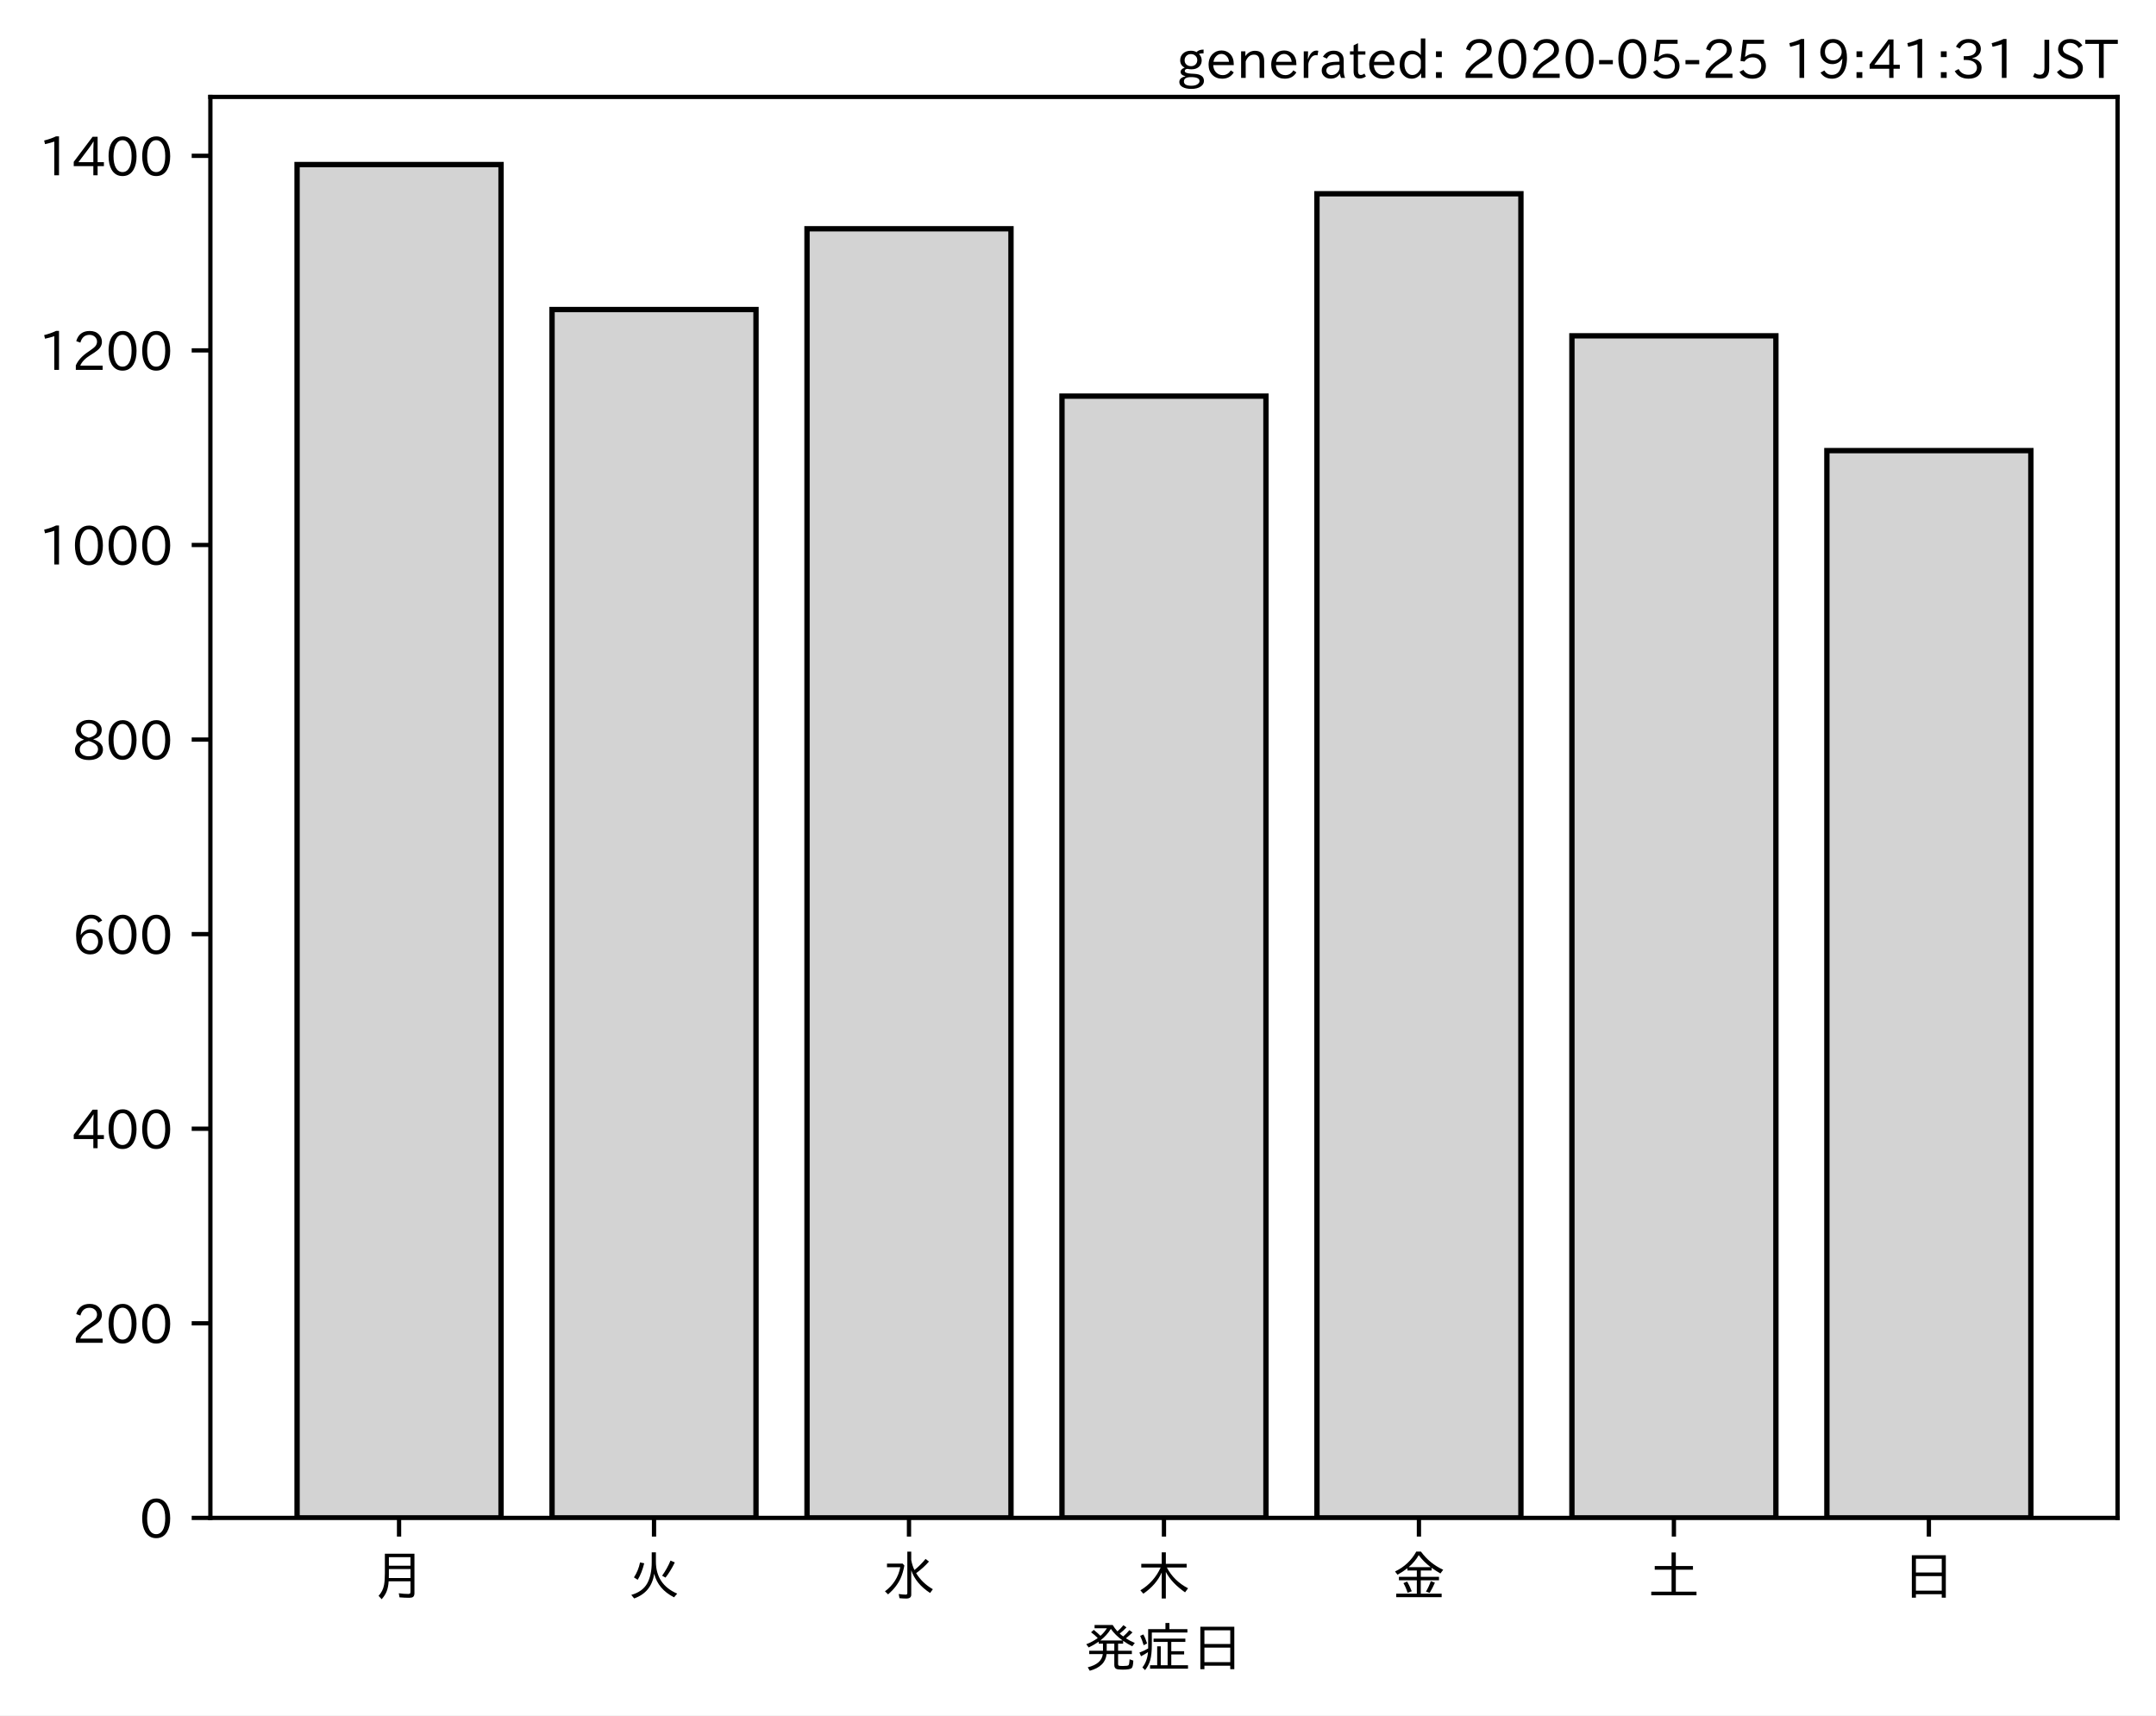
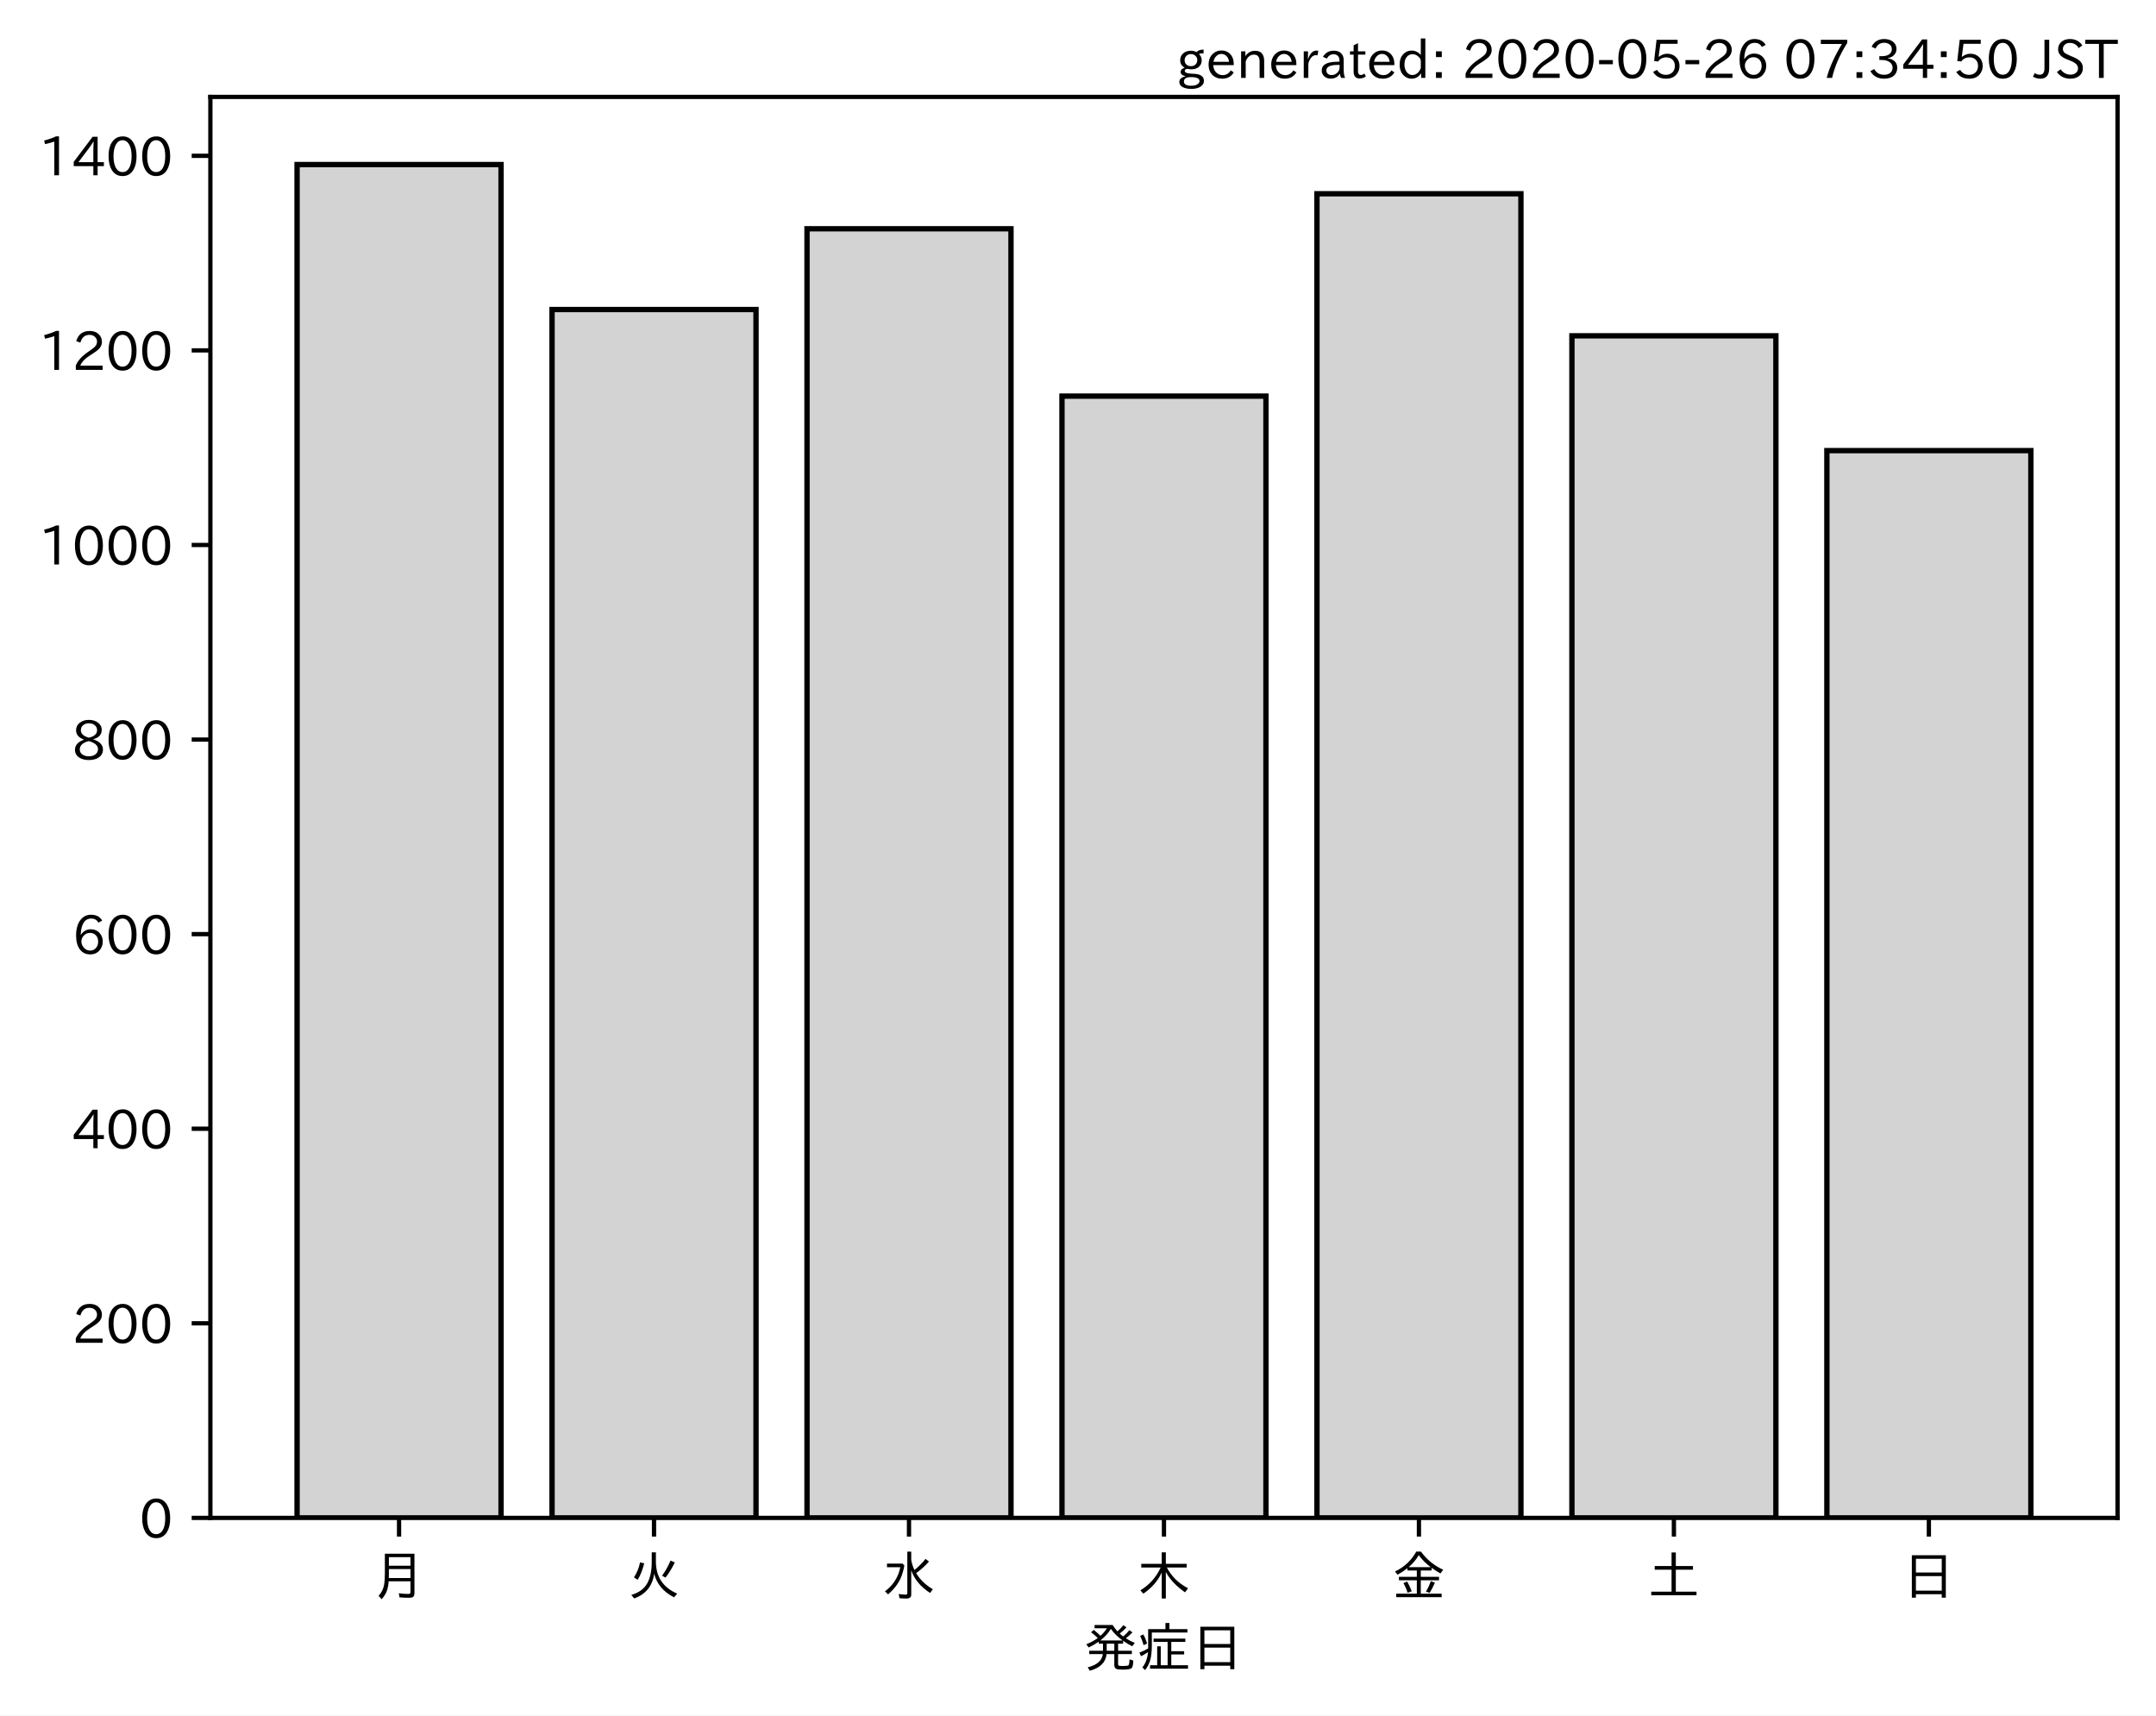
<svg xmlns="http://www.w3.org/2000/svg" xmlns:xlink="http://www.w3.org/1999/xlink" height="321.24pt" version="1.1" viewBox="0 0 403.714 321.24" width="403.714pt">
  <defs>
    <style type="text/css">
*{stroke-linecap:butt;stroke-linejoin:round;}
  </style>
  </defs>
  <g id="figure_1">
    <g id="patch_1">
      <path d="M 0 321.24  L 403.714 321.24  L 403.714 0  L 0 0  z " style="fill:#ffffff;" />
    </g>
    <g id="axes_1">
      <g id="patch_2">
        <path d="M 39.394 284.259  L 396.514 284.259  L 396.514 18.147  L 39.394 18.147  z " style="fill:#ffffff;" />
      </g>
      <g id="patch_3">
-         <path clip-path="url(#p1bcd77f06c)" d="M 55.626 284.259  L 93.821 284.259  L 93.821 30.819  L 55.626 30.819  z " style="fill:#d3d3d3;stroke:#000000;stroke-linejoin:miter;" />
+         <path clip-path="url(#p677e13c00d)" d="M 55.626 284.259  L 93.821 284.259  L 93.821 30.819  L 55.626 30.819  z " style="fill:#d3d3d3;stroke:#000000;stroke-linejoin:miter;" />
      </g>
      <g id="patch_4">
-         <path clip-path="url(#p1bcd77f06c)" d="M 103.37 284.259  L 141.564 284.259  L 141.564 57.966  L 103.37 57.966  z " style="fill:#d3d3d3;stroke:#000000;stroke-linejoin:miter;" />
+         <path clip-path="url(#p677e13c00d)" d="M 103.37 284.259  L 141.564 284.259  L 141.564 57.966  L 103.37 57.966  z " style="fill:#d3d3d3;stroke:#000000;stroke-linejoin:miter;" />
      </g>
      <g id="patch_5">
-         <path clip-path="url(#p1bcd77f06c)" d="M 151.113 284.259  L 189.308 284.259  L 189.308 42.844  L 151.113 42.844  z " style="fill:#d3d3d3;stroke:#000000;stroke-linejoin:miter;" />
+         <path clip-path="url(#p677e13c00d)" d="M 151.113 284.259  L 189.308 284.259  L 189.308 42.844  L 151.113 42.844  z " style="fill:#d3d3d3;stroke:#000000;stroke-linejoin:miter;" />
      </g>
      <g id="patch_6">
-         <path clip-path="url(#p1bcd77f06c)" d="M 198.856 284.259  L 237.051 284.259  L 237.051 74.182  L 198.856 74.182  z " style="fill:#d3d3d3;stroke:#000000;stroke-linejoin:miter;" />
+         <path clip-path="url(#p677e13c00d)" d="M 198.856 284.259  L 237.051 284.259  L 237.051 74.182  L 198.856 74.182  z " style="fill:#d3d3d3;stroke:#000000;stroke-linejoin:miter;" />
      </g>
      <g id="patch_7">
-         <path clip-path="url(#p1bcd77f06c)" d="M 246.6 284.259  L 284.794 284.259  L 284.794 36.285  L 246.6 36.285  z " style="fill:#d3d3d3;stroke:#000000;stroke-linejoin:miter;" />
+         <path clip-path="url(#p677e13c00d)" d="M 246.6 284.259  L 284.794 284.259  L 284.794 36.285  L 246.6 36.285  z " style="fill:#d3d3d3;stroke:#000000;stroke-linejoin:miter;" />
      </g>
      <g id="patch_8">
-         <path clip-path="url(#p1bcd77f06c)" d="M 294.343 284.259  L 332.538 284.259  L 332.538 62.886  L 294.343 62.886  z " style="fill:#d3d3d3;stroke:#000000;stroke-linejoin:miter;" />
+         <path clip-path="url(#p677e13c00d)" d="M 294.343 284.259  L 332.538 284.259  L 332.538 62.886  L 294.343 62.886  z " style="fill:#d3d3d3;stroke:#000000;stroke-linejoin:miter;" />
      </g>
      <g id="patch_9">
-         <path clip-path="url(#p1bcd77f06c)" d="M 342.086 284.259  L 380.281 284.259  L 380.281 84.385  L 342.086 84.385  z " style="fill:#d3d3d3;stroke:#000000;stroke-linejoin:miter;" />
+         <path clip-path="url(#p677e13c00d)" d="M 342.086 284.259  L 380.281 284.259  L 380.281 84.385  L 342.086 84.385  z " style="fill:#d3d3d3;stroke:#000000;stroke-linejoin:miter;" />
      </g>
      <g id="matplotlib.axis_1">
        <g id="xtick_1">
          <g id="line2d_1">
            <defs>
-               <path d="M 0 0  L 0 3.5  " id="m83525550f6" style="stroke:#000000;stroke-width:0.8;" />
-             </defs>
-             <g>
-               <use style="stroke:#000000;stroke-width:0.8;" x="74.724" xlink:href="#m83525550f6" y="284.259" />
+               <path d="M 0 0  L 0 3.5  " id="m37f0f080f7" style="stroke:#000000;stroke-width:0.8;" />
+             </defs>
+             <g>
+               <use style="stroke:#000000;stroke-width:0.8;" x="74.724" xlink:href="#m37f0f080f7" y="284.259" />
            </g>
          </g>
          <g id="text_1">
            <defs>
              <path d="M 78.812 77.875  L 78.812 4  Q 78.812 -1.219 76.078 -3.172  Q 73.969 -4.688 68.797 -4.688  Q 60.844 -4.688 50.828 -3.859  L 49.516 3.812  Q 58.594 2.484 67.094 2.484  Q 70.359 2.484 71.047 4.109  Q 71.391 4.891 71.391 6.844  L 71.391 26.125  L 30.516 26.125  Q 29.781 14.938 26.812 7.422  Q 24.031 0.094 17.438 -7.375  L 11.625 -0.984  Q 19.672 7.422 21.922 19.438  Q 23.438 27.688 23.438 41.406  L 23.438 77.875  z M 30.953 71.391  L 30.953 55.328  L 71.391 55.328  L 71.391 71.391  z M 30.953 49.125  L 30.953 39.938  Q 30.953 35.75 30.859 33.547  L 30.859 32.328  L 71.391 32.328  L 71.391 49.125  z " id="IPAexGothic-26376" />
            </defs>
            <g transform="translate(69.7238 298.7493)scale(0.1 -0.1)">
              <use xlink:href="#IPAexGothic-26376" />
            </g>
          </g>
        </g>
        <g id="xtick_2">
          <g id="line2d_2">
            <g>
-               <use style="stroke:#000000;stroke-width:0.8;" x="122.467" xlink:href="#m83525550f6" y="284.259" />
+               <use style="stroke:#000000;stroke-width:0.8;" x="122.467" xlink:href="#m37f0f080f7" y="284.259" />
            </g>
          </g>
          <g id="text_2">
            <defs>
              <path d="M 53.516 80.422  L 53.516 63.188  Q 53.516 20.359 93.406 3.078  L 87.5 -3.812  Q 57.672 11.328 50.297 40.375  Q 45.359 5.672 12.797 -5.906  L 7.422 0.688  Q 28.859 6.844 37.406 22.609  Q 45.703 37.844 45.703 62.016  L 45.703 80.422  z M 12.406 33.5  Q 20.703 46.141 23.828 61.531  L 31.641 59.906  Q 27 41.312 19.438 29  z M 65.141 36.625  Q 74.656 50.047 80.906 64.984  L 88.922 61.531  Q 81.109 45.406 71.531 33.109  z " id="IPAexGothic-28779" />
            </defs>
            <g transform="translate(117.4671 298.7493)scale(0.1 -0.1)">
              <use xlink:href="#IPAexGothic-28779" />
            </g>
          </g>
        </g>
        <g id="xtick_3">
          <g id="line2d_3">
            <g>
-               <use style="stroke:#000000;stroke-width:0.8;" x="170.21" xlink:href="#m83525550f6" y="284.259" />
+               <use style="stroke:#000000;stroke-width:0.8;" x="170.21" xlink:href="#m37f0f080f7" y="284.259" />
            </g>
          </g>
          <g id="text_3">
            <defs>
              <path d="M 54.203 65.922  Q 56.156 55.562 60.203 47.312  Q 71.578 56.453 81 68.109  L 87.406 63.188  Q 77.25 51.516 63.375 41.406  Q 75 22.609 94.672 11.375  L 89.5 4.297  Q 62.75 21.781 54.203 46.781  L 54.203 0.984  Q 54.203 -6.109 44.875 -6.109  Q 38.812 -6.109 32.172 -5.422  L 30.766 2.391  Q 38.422 1.219 44 1.219  Q 46.875 1.219 46.875 4.109  L 46.875 81.688  L 54.203 81.688  z M 8.797 59.281  L 38.094 59.281  L 41.359 55.766  Q 38.672 41.219 34.078 31.297  Q 26.656 15.375 10.891 1.703  L 4.984 7.422  Q 28.266 24.656 33.688 52.594  L 8.797 52.594  z " id="IPAexGothic-27700" />
            </defs>
            <g transform="translate(165.2104 298.7493)scale(0.1 -0.1)">
              <use xlink:href="#IPAexGothic-27700" />
            </g>
          </g>
        </g>
        <g id="xtick_4">
          <g id="line2d_4">
            <g>
-               <use style="stroke:#000000;stroke-width:0.8;" x="217.954" xlink:href="#m83525550f6" y="284.259" />
+               <use style="stroke:#000000;stroke-width:0.8;" x="217.954" xlink:href="#m37f0f080f7" y="284.259" />
            </g>
          </g>
          <g id="text_4">
            <defs>
              <path d="M 55.422 52  Q 68.5 27 95.125 13.094  L 89.5 5.516  Q 64.594 22.797 53.516 43.703  L 53.516 -6  L 45.797 -6  L 45.797 42.672  Q 35.5 19.578 11.422 2.984  L 5.812 9.281  Q 31.453 24.75 43.797 52  L 7.516 52  L 7.516 58.891  L 45.797 58.891  L 45.797 80.469  L 53.516 80.469  L 53.516 58.891  L 92.531 58.891  L 92.531 52  z " id="IPAexGothic-26408" />
            </defs>
            <g transform="translate(212.9538 298.7493)scale(0.1 -0.1)">
              <use xlink:href="#IPAexGothic-26408" />
            </g>
          </g>
        </g>
        <g id="xtick_5">
          <g id="line2d_5">
            <g>
-               <use style="stroke:#000000;stroke-width:0.8;" x="265.697" xlink:href="#m83525550f6" y="284.259" />
+               <use style="stroke:#000000;stroke-width:0.8;" x="265.697" xlink:href="#m37f0f080f7" y="284.259" />
            </g>
          </g>
          <g id="text_5">
            <defs>
              <path d="M 53.469 46.391  L 53.469 34.516  L 87.547 34.516  L 87.547 28.125  L 53.469 28.125  L 53.469 2.984  L 92.531 2.984  L 92.531 -3.516  L 7.516 -3.516  L 7.516 2.984  L 46.047 2.984  L 46.047 28.125  L 12.547 28.125  L 12.547 34.516  L 46.047 34.516  L 46.047 46.391  L 28.422 46.391  L 28.422 50.688  Q 19.734 43.891 9.906 38.531  L 5.219 44.578  Q 31.344 56.984 45.016 81.781  L 53.766 81.781  Q 70.359 59.234 95.453 47.797  L 90.234 40.828  Q 81.547 45.844 73.641 51.469  L 73.641 46.391  z M 72.016 52.688  Q 59.078 62.406 49.562 75.094  Q 42.828 63.141 30.812 52.688  z M 28.719 4.688  Q 26.078 13.719 21 22.797  L 27.875 25.688  Q 31.938 19.188 36.531 7.516  z M 63.188 6.891  Q 68.797 16.406 72.219 26.516  L 79.891 23.578  Q 75.922 14.156 70.125 4.5  z " id="IPAexGothic-37329" />
            </defs>
            <g transform="translate(260.6971 298.7493)scale(0.1 -0.1)">
              <use xlink:href="#IPAexGothic-37329" />
            </g>
          </g>
        </g>
        <g id="xtick_6">
          <g id="line2d_6">
            <g>
-               <use style="stroke:#000000;stroke-width:0.8;" x="313.44" xlink:href="#m83525550f6" y="284.259" />
+               <use style="stroke:#000000;stroke-width:0.8;" x="313.44" xlink:href="#m37f0f080f7" y="284.259" />
            </g>
          </g>
          <g id="text_6">
            <defs>
              <path d="M 45.609 54.781  L 45.609 80.172  L 53.609 80.172  L 53.609 54.781  L 85.688 54.781  L 85.688 47.906  L 53.609 47.906  L 53.609 6.781  L 92.328 6.781  L 92.328 0  L 7.625 0  L 7.625 6.781  L 45.609 6.781  L 45.609 47.906  L 14.109 47.906  L 14.109 54.781  z " id="IPAexGothic-22303" />
            </defs>
            <g transform="translate(308.4404 298.7493)scale(0.1 -0.1)">
              <use xlink:href="#IPAexGothic-22303" />
            </g>
          </g>
        </g>
        <g id="xtick_7">
          <g id="line2d_7">
            <g>
-               <use style="stroke:#000000;stroke-width:0.8;" x="361.184" xlink:href="#m83525550f6" y="284.259" />
+               <use style="stroke:#000000;stroke-width:0.8;" x="361.184" xlink:href="#m37f0f080f7" y="284.259" />
            </g>
          </g>
          <g id="text_7">
            <defs>
              <path d="M 81.734 75  L 81.734 -4.5  L 74.125 -4.5  L 74.125 2  L 25.734 2  L 25.734 -4.5  L 18.109 -4.5  L 18.109 75  z M 25.734 68.312  L 25.734 42.672  L 74.125 42.672  L 74.125 68.312  z M 25.734 35.891  L 25.734 8.688  L 74.125 8.688  L 74.125 35.891  z " id="IPAexGothic-26085" />
            </defs>
            <g transform="translate(356.1837 298.7493)scale(0.1 -0.1)">
              <use xlink:href="#IPAexGothic-26085" />
            </g>
          </g>
        </g>
        <g id="text_8">
          <defs>
            <path d="M 73.734 56.844  Q 80.609 62.75 85.203 68.609  L 91.109 64.406  Q 84.469 57.812 78.719 53.328  Q 85.938 48.688 95.406 44.625  L 90.625 38.375  Q 81.734 42.781 73.531 48.641  L 73.531 43.312  L 64.109 43.312  L 64.109 29.984  L 89.891 29.984  L 89.891 23.781  L 64.109 23.781  L 64.109 5.609  Q 64.109 2.484 65.719 2.047  Q 67.391 1.469 73.094 1.469  Q 82.125 1.469 83.594 2.984  Q 85.062 4.438 85.5 11.969  Q 85.5 13.484 85.594 14.062  L 92.625 11.578  Q 92.188 0.391 89.703 -2.203  Q 87.062 -5.328 72.609 -5.328  Q 63.812 -5.328 60.938 -4  Q 57.031 -2.344 57.031 3.328  L 57.031 23.781  L 42.578 23.781  Q 40.188 0.531 11.078 -7.422  L 7.281 -0.984  Q 33.25 5.422 35.5 23.781  L 10.016 23.781  L 10.016 29.984  L 35.797 29.984  L 35.797 43.312  L 27.781 43.312  L 27.781 47.016  Q 19.734 41.359 9.078 36.188  L 4.5 42.188  Q 16.312 46.734 25.984 53.812  Q 19.828 60.156 13.484 64.594  L 18.609 69.141  Q 26.516 62.594 31.109 58.016  Q 38.031 64.062 43.172 72.125  L 20.062 72.125  L 20.062 78.219  L 54 78.219  Q 58.203 71.344 62.891 66.312  Q 69.094 71.625 74.031 77.938  L 79.828 73.734  Q 74.172 67.625 67.094 62.203  Q 70.406 59.078 73.734 56.844  z M 57.031 43.312  L 42.781 43.312  L 42.781 29.984  L 57.031 29.984  z M 30.906 49.312  L 72.516 49.312  Q 58.688 59.281 50.594 71  Q 43.219 58.891 30.906 49.312  z " id="IPAexGothic-30330" />
            <path d="M 63.719 2.875  L 95.016 2.875  L 95.016 -3.516  L 23.969 -3.516  L 23.969 2.875  L 37.312 2.875  L 37.312 38.281  L 44 38.281  L 44 2.875  L 56.844 2.875  L 56.844 46.578  L 30.516 46.578  L 30.516 52.781  L 90.047 52.781  L 90.047 46.578  L 63.719 46.578  L 63.719 29.203  L 87.797 29.203  L 87.797 23.094  L 63.719 23.094  z M 60.203 70.516  L 93.891 70.516  L 93.891 64.109  L 27.297 64.109  L 27.297 41.406  Q 27.297 23.141 24.219 12.203  Q 21.391 2.25 14.594 -6.203  L 9.625 -1.172  Q 18.75 10.359 20.125 27.484  Q 15.438 24.125 7.078 19.734  L 4 26.609  Q 12.312 29.594 20.406 34.328  L 20.406 37.891  L 20.406 70.516  L 52.781 70.516  L 52.781 81.984  L 60.203 81.984  z M 12.016 40.375  Q 8.891 50.781 5.422 57.906  L 11.375 60.594  Q 15.234 53.859 18.406 43.703  z " id="IPAexGothic-30151" />
          </defs>
          <g transform="translate(202.9538 312.1399)scale(0.1 -0.1)">
            <use xlink:href="#IPAexGothic-30330" />
            <use x="100" xlink:href="#IPAexGothic-30151" />
            <use x="200" xlink:href="#IPAexGothic-26085" />
          </g>
        </g>
      </g>
      <g id="matplotlib.axis_2">
        <g id="ytick_1">
          <g id="line2d_8">
            <defs>
-               <path d="M 0 0  L -3.5 0  " id="mbc442268b6" style="stroke:#000000;stroke-width:0.8;" />
-             </defs>
-             <g>
-               <use style="stroke:#000000;stroke-width:0.8;" x="39.394" xlink:href="#mbc442268b6" y="284.259" />
+               <path d="M 0 0  L -3.5 0  " id="mc102ebee30" style="stroke:#000000;stroke-width:0.8;" />
+             </defs>
+             <g>
+               <use style="stroke:#000000;stroke-width:0.8;" x="39.394" xlink:href="#mc102ebee30" y="284.259" />
            </g>
          </g>
          <g id="text_9">
            <defs>
              <path d="M 31.844 73.828  Q 45.016 73.828 52.094 61.625  Q 57.719 51.953 57.719 36.625  Q 57.719 21.438 52.094 11.578  Q 45.125 -0.484 31.5 -0.484  Q 17.922 -0.484 10.938 11.578  Q 5.328 21.438 5.328 36.719  Q 5.328 58.016 15.625 67.719  Q 22.172 73.828 31.844 73.828  z M 31.5 66.656  Q 23.688 66.656 19.188 58.734  Q 14.594 50.734 14.594 36.625  Q 14.594 22.75 19.094 14.797  Q 23.641 6.984 31.5 6.984  Q 40.922 6.984 45.453 18.016  Q 48.438 25.344 48.438 37.109  Q 48.438 50.875 43.844 58.734  Q 39.203 66.656 31.5 66.656  z " id="IPAexGothic-48" />
            </defs>
            <g transform="translate(26.09531 288.0039)scale(0.1 -0.1)">
              <use xlink:href="#IPAexGothic-48" />
            </g>
          </g>
        </g>
        <g id="ytick_2">
          <g id="line2d_9">
            <g>
-               <use style="stroke:#000000;stroke-width:0.8;" x="39.394" xlink:href="#mbc442268b6" y="247.819" />
+               <use style="stroke:#000000;stroke-width:0.8;" x="39.394" xlink:href="#mc102ebee30" y="247.819" />
            </g>
          </g>
          <g id="text_10">
            <defs>
              <path d="M 57.172 0.984  L 6.984 0.984  L 6.984 9.281  Q 12.891 23.047 29.594 34.422  L 32.375 36.281  Q 40.922 42.141 43.609 45.406  Q 46.688 49.266 46.688 53.812  Q 46.688 58.938 43.062 62.547  Q 39.062 66.547 32.562 66.547  Q 19.531 66.547 15.484 52  L 7.766 54.781  Q 13.328 73.828 33.062 73.828  Q 43.844 73.828 50.25 67.438  Q 55.859 61.672 55.859 53.516  Q 55.859 47.469 52.25 42.531  Q 48.922 37.75 36.969 30.281  L 34.859 29  Q 19.625 19.578 15.281 8.891  L 57.172 8.891  z " id="IPAexGothic-50" />
            </defs>
            <g transform="translate(13.49844 251.564)scale(0.1 -0.1)">
              <use xlink:href="#IPAexGothic-50" />
              <use x="62.988" xlink:href="#IPAexGothic-48" />
              <use x="125.977" xlink:href="#IPAexGothic-48" />
            </g>
          </g>
        </g>
        <g id="ytick_3">
          <g id="line2d_10">
            <g>
-               <use style="stroke:#000000;stroke-width:0.8;" x="39.394" xlink:href="#mbc442268b6" y="211.379" />
+               <use style="stroke:#000000;stroke-width:0.8;" x="39.394" xlink:href="#mc102ebee30" y="211.379" />
            </g>
          </g>
          <g id="text_11">
            <defs>
              <path d="M 59.578 18.109  L 47.797 18.109  L 47.797 0.984  L 39.797 0.984  L 39.797 18.109  L 3.078 18.109  L 3.078 26.125  L 38.375 73.094  L 47.797 73.094  L 47.797 25.531  L 59.578 25.531  z M 40.281 64.203  L 39.984 64.203  Q 35.594 57.125 31.297 51.312  L 11.859 25.531  L 39.797 25.531  L 39.797 49.125  Q 39.797 54.391 40.281 64.203  z " id="IPAexGothic-52" />
            </defs>
            <g transform="translate(13.49844 215.124)scale(0.1 -0.1)">
              <use xlink:href="#IPAexGothic-52" />
              <use x="62.988" xlink:href="#IPAexGothic-48" />
              <use x="125.977" xlink:href="#IPAexGothic-48" />
            </g>
          </g>
        </g>
        <g id="ytick_4">
          <g id="line2d_11">
            <g>
-               <use style="stroke:#000000;stroke-width:0.8;" x="39.394" xlink:href="#mbc442268b6" y="174.939" />
+               <use style="stroke:#000000;stroke-width:0.8;" x="39.394" xlink:href="#mc102ebee30" y="174.939" />
            </g>
          </g>
          <g id="text_12">
            <defs>
              <path d="M 16.5 36.375  Q 23.578 46.578 34.906 46.578  Q 45.406 46.578 51.812 39.266  Q 57.422 32.906 57.422 23.781  Q 57.422 13.812 51.125 6.781  Q 44.578 -0.484 34.031 -0.484  Q 21.484 -0.484 14.406 9.078  Q 7.516 18.406 7.516 34.812  Q 7.516 53.516 15.828 64.203  Q 23.344 73.828 35.5 73.828  Q 49.859 73.828 56.391 62.891  L 49.219 58.984  Q 45.219 66.656 35.938 66.656  Q 17.484 66.656 16.109 36.375  z M 33.453 39.797  Q 26.312 39.797 21.625 34.469  Q 17.438 29.688 17.438 24.078  Q 17.438 18.062 21.141 13.188  Q 26.125 6.688 33.734 6.688  Q 41.703 6.688 45.953 13.188  Q 48.828 17.625 48.828 23.484  Q 48.828 30.375 45.016 34.812  Q 40.625 39.797 33.453 39.797  z " id="IPAexGothic-54" />
            </defs>
            <g transform="translate(13.49844 178.684)scale(0.1 -0.1)">
              <use xlink:href="#IPAexGothic-54" />
              <use x="62.988" xlink:href="#IPAexGothic-48" />
              <use x="125.977" xlink:href="#IPAexGothic-48" />
            </g>
          </g>
        </g>
        <g id="ytick_5">
          <g id="line2d_12">
            <g>
-               <use style="stroke:#000000;stroke-width:0.8;" x="39.394" xlink:href="#mbc442268b6" y="138.499" />
+               <use style="stroke:#000000;stroke-width:0.8;" x="39.394" xlink:href="#mc102ebee30" y="138.499" />
            </g>
          </g>
          <g id="text_13">
            <defs>
              <path d="M 39.703 37.891  Q 57.812 31.734 57.812 18.703  Q 57.812 8.453 48.438 3.078  Q 41.609 -0.875 31.5 -0.875  Q 21.344 -0.875 14.5 3.078  Q 5.422 8.297 5.422 18.406  Q 5.422 31.062 22.016 37.203  L 22.016 37.5  Q 7.516 42.719 7.516 54.828  Q 7.516 64.062 15.328 69.625  Q 21.969 74.312 31.547 74.312  Q 42.234 74.312 48.922 68.797  Q 55.516 63.578 55.516 55.719  Q 55.516 42.281 39.703 38.188  z M 31.594 41.016  Q 46.828 44.625 46.828 55.125  Q 46.828 61.188 41.797 64.844  Q 37.703 67.922 31.5 67.922  Q 25.094 67.922 20.797 64.5  Q 16.406 60.891 16.406 55.031  Q 16.406 49.219 21.094 45.703  Q 23.344 43.891 26.906 42.531  Q 31 40.875 31.594 41.016  z M 30.906 34.516  Q 14.406 30.172 14.406 19  Q 14.406 12.109 20.516 8.688  Q 25.094 6.109 31.391 6.109  Q 40.234 6.109 45.016 10.891  Q 48.531 14.406 48.531 19.531  Q 48.531 24.906 43.656 28.906  Q 40.766 31.156 36.719 32.812  Q 31.984 34.719 30.906 34.516  z " id="IPAexGothic-56" />
            </defs>
            <g transform="translate(13.49844 142.2441)scale(0.1 -0.1)">
              <use xlink:href="#IPAexGothic-56" />
              <use x="62.988" xlink:href="#IPAexGothic-48" />
              <use x="125.977" xlink:href="#IPAexGothic-48" />
            </g>
          </g>
        </g>
        <g id="ytick_6">
          <g id="line2d_13">
            <g>
-               <use style="stroke:#000000;stroke-width:0.8;" x="39.394" xlink:href="#mbc442268b6" y="102.059" />
+               <use style="stroke:#000000;stroke-width:0.8;" x="39.394" xlink:href="#mc102ebee30" y="102.059" />
            </g>
          </g>
          <g id="text_14">
            <defs>
              <path d="M 38.484 0.984  L 29.688 0.984  L 29.688 64.109  Q 21.438 61.281 12.312 59.328  L 10.688 66.109  Q 23.734 69.391 32.906 73.922  L 38.484 73.922  z " id="IPAexGothic-49" />
            </defs>
            <g transform="translate(7.2 105.8041)scale(0.1 -0.1)">
              <use xlink:href="#IPAexGothic-49" />
              <use x="62.988" xlink:href="#IPAexGothic-48" />
              <use x="125.977" xlink:href="#IPAexGothic-48" />
              <use x="188.965" xlink:href="#IPAexGothic-48" />
            </g>
          </g>
        </g>
        <g id="ytick_7">
          <g id="line2d_14">
            <g>
-               <use style="stroke:#000000;stroke-width:0.8;" x="39.394" xlink:href="#mbc442268b6" y="65.619" />
+               <use style="stroke:#000000;stroke-width:0.8;" x="39.394" xlink:href="#mc102ebee30" y="65.619" />
            </g>
          </g>
          <g id="text_15">
            <g transform="translate(7.2 69.36411)scale(0.1 -0.1)">
              <use xlink:href="#IPAexGothic-49" />
              <use x="62.988" xlink:href="#IPAexGothic-50" />
              <use x="125.977" xlink:href="#IPAexGothic-48" />
              <use x="188.965" xlink:href="#IPAexGothic-48" />
            </g>
          </g>
        </g>
        <g id="ytick_8">
          <g id="line2d_15">
            <g>
-               <use style="stroke:#000000;stroke-width:0.8;" x="39.394" xlink:href="#mbc442268b6" y="29.179" />
+               <use style="stroke:#000000;stroke-width:0.8;" x="39.394" xlink:href="#mc102ebee30" y="29.179" />
            </g>
          </g>
          <g id="text_16">
            <g transform="translate(7.2 32.92414)scale(0.1 -0.1)">
              <use xlink:href="#IPAexGothic-49" />
              <use x="62.988" xlink:href="#IPAexGothic-52" />
              <use x="125.977" xlink:href="#IPAexGothic-48" />
              <use x="188.965" xlink:href="#IPAexGothic-48" />
            </g>
          </g>
        </g>
      </g>
      <g id="patch_10">
        <path d="M 39.394 284.259  L 39.394 18.147  " style="fill:none;stroke:#000000;stroke-linecap:square;stroke-linejoin:miter;stroke-width:0.8;" />
      </g>
      <g id="patch_11">
        <path d="M 396.514 284.259  L 396.514 18.147  " style="fill:none;stroke:#000000;stroke-linecap:square;stroke-linejoin:miter;stroke-width:0.8;" />
      </g>
      <g id="patch_12">
        <path d="M 39.394 284.259  L 396.514 284.259  " style="fill:none;stroke:#000000;stroke-linecap:square;stroke-linejoin:miter;stroke-width:0.8;" />
      </g>
      <g id="patch_13">
        <path d="M 39.394 18.147  L 396.514 18.147  " style="fill:none;stroke:#000000;stroke-linecap:square;stroke-linejoin:miter;stroke-width:0.8;" />
      </g>
    </g>
    <g id="text_17">
      <defs>
        <path d="M 20.797 17.969  Q 15.719 17.531 15.719 14.062  Q 15.719 9.578 27.547 8.984  L 33.297 8.688  Q 51.609 7.766 51.609 -4.594  Q 51.609 -10.938 45.703 -14.984  Q 39.359 -19.578 28.031 -19.578  Q 17.781 -19.578 11.531 -16.062  Q 5.516 -12.641 5.516 -6.688  Q 5.516 1.312 16.797 3.859  L 16.797 4.203  Q 7.906 6.453 7.906 12.156  Q 7.906 17.438 15.531 20.266  Q 7.125 24.609 7.125 34.078  Q 7.125 41.406 12.016 46.297  Q 17.625 51.906 27.156 51.906  Q 33.203 51.906 37.844 49.266  Q 41.406 53.953 50.922 54.109  L 50.922 47.078  Q 44.344 46.922 42.234 45.906  Q 47.406 40.828 47.406 33.891  Q 47.406 27 42.719 22.266  Q 37.5 17.094 28.328 17.094  Q 24.422 17.094 20.797 17.969  z M 27.094 45.609  Q 22.016 45.609 18.703 42.281  Q 15.438 39.016 15.438 34.078  Q 15.438 29.25 18.5 26.312  Q 21.828 23 27.438 23  Q 32.719 23 35.891 26.219  Q 39.109 29.391 39.109 34.422  Q 39.109 39.016 35.891 42.188  Q 32.516 45.609 27.094 45.609  z M 27.391 2.484  Q 14.109 2.484 14.109 -5.719  Q 14.109 -13.672 28.125 -13.672  Q 37.156 -13.672 41.219 -9.469  Q 43.312 -7.516 43.312 -4.891  Q 43.312 2.484 27.391 2.484  z " id="IPAexGothic-103" />
        <path d="M 13.484 24.906  Q 13.922 16.266 18.891 11.281  Q 23.969 6.203 31.203 6.203  Q 40.719 6.203 46.297 15.094  L 51.906 11.375  Q 44.828 -0.484 30.172 -0.484  Q 19.094 -0.484 11.969 6.594  Q 4.781 13.812 4.781 25.641  Q 4.781 38.188 12.312 45.703  Q 19 52.391 29 52.391  Q 38.422 52.391 44.781 46.188  Q 51.906 38.969 51.906 26.906  L 51.906 24.906  z M 43.062 31.203  Q 42.328 37.984 38.281 41.891  Q 34.281 45.906 28.812 45.906  Q 22.469 45.906 17.969 40.484  Q 14.891 36.812 13.969 31.203  z " id="IPAexGothic-101" />
        <path d="M 52 0.984  L 43.406 0.984  L 43.406 31.891  Q 43.406 44.578 32.906 44.578  Q 22.312 44.578 17.391 31.891  L 17.391 0.984  L 8.797 0.984  L 8.797 50.781  L 16.797 50.781  L 16.797 41.797  Q 23.828 51.812 34.719 51.812  Q 52 51.812 52 32.375  z " id="IPAexGothic-110" />
        <path d="M 36.078 51.812  L 34.578 43.266  Q 32.906 43.609 31.594 43.609  Q 25.828 43.609 22.078 38.188  Q 17.391 31.344 17.391 26.172  L 17.391 0.984  L 8.797 0.984  L 8.797 50.781  L 16.891 50.781  L 16.5 35.984  L 16.703 35.984  Q 22.219 52.203 32.766 52.203  Q 34.469 52.203 36.078 51.812  z " id="IPAexGothic-114" />
        <path d="M 49.312 0.984  L 41.75 0.984  Q 39.984 4.734 39.547 8.688  L 39.203 8.688  Q 33.547 -0.391 22.312 -0.391  Q 14.594 -0.391 9.719 4.5  Q 5.422 8.797 5.422 14.984  Q 5.422 30.422 32.031 31.203  L 38.719 31.391  L 38.719 33.984  Q 38.719 39.203 35.75 42.188  Q 32.625 45.312 27.734 45.312  Q 19.344 45.312 15.141 37.156  L 7.719 40.578  Q 14.656 52 27.938 52  Q 37.109 52 42.047 46.875  Q 46.625 42.281 46.625 33.891  L 46.625 15.578  Q 46.625 6.25 49.312 0.984  z M 38.922 25.391  L 33.453 25.297  Q 14.109 24.859 14.109 14.891  Q 14.109 11.375 16.406 9.078  Q 19.234 6.297 23.828 6.297  Q 30.219 6.297 34.906 10.984  Q 38.922 15.141 38.922 21  z " id="IPAexGothic-97" />
        <path d="M 33.203 3.766  Q 27.641 -0.094 21.828 -0.094  Q 10.203 -0.094 10.203 12.984  L 10.203 44.672  L 3.422 44.672  L 3.422 50.781  L 10.203 50.781  L 10.203 61.969  L 18.406 66.062  L 18.406 50.781  L 32.234 50.781  L 32.234 44.672  L 18.406 44.672  L 18.406 14.156  Q 18.406 6.5 23.641 6.5  Q 27.156 6.5 30.328 9.188  z " id="IPAexGothic-116" />
        <path d="M 52.984 0.984  L 45.172 0.984  L 45.172 9.672  Q 38.141 -0.484 27.391 -0.484  Q 18.453 -0.484 12.312 5.812  Q 4.891 13.188 4.891 25.984  Q 4.891 38.531 12.062 45.906  Q 18.266 52.203 27.391 52.203  Q 37.25 52.203 44.484 43.891  L 44.484 74.906  L 52.984 74.906  z M 44.484 20.359  L 44.484 32.766  Q 44.484 37.703 38.375 42.281  Q 34.078 45.406 28.953 45.406  Q 23.188 45.406 19.188 41.406  Q 13.875 36.078 13.875 26.219  Q 13.875 17.328 18.266 11.719  Q 22.516 6.391 28.859 6.391  Q 36.281 6.391 41.5 13.672  Q 44.484 17.719 44.484 20.359  z " id="IPAexGothic-100" />
        <path d="M 21.391 39.984  L 10.5 39.984  L 10.5 50.781  L 21.391 50.781  z M 21.391 0.984  L 10.5 0.984  L 10.5 11.766  L 21.391 11.766  z " id="IPAexGothic-58" />
        <path id="IPAexGothic-32" />
        <path d="M 30.766 26.609  L 4.984 26.609  L 4.984 34.422  L 30.766 34.422  z " id="IPAexGothic-45" />
        <path d="M 18.406 40.672  Q 25.531 46.297 33.938 46.297  Q 44 46.297 50.641 39.5  Q 56.844 33.016 56.844 23.391  Q 56.844 14.656 51.516 8.016  Q 44.828 -0.484 31.734 -0.484  Q 14.984 -0.484 7.328 12.25  L 14.656 16.062  Q 20.453 6.781 31.453 6.781  Q 38.531 6.781 43.266 11.188  Q 48.141 15.828 48.141 23.484  Q 48.141 30.719 43.844 35.016  Q 39.359 39.5 32.125 39.5  Q 21.969 39.5 16.75 31.688  L 9.234 32.672  L 13.812 72.406  L 53.219 72.406  L 53.219 64.891  L 20.953 64.891  L 17.719 40.672  z " id="IPAexGothic-53" />
-         <path d="M 46.625 36.812  Q 39.75 26.812 28.328 26.812  Q 19.578 26.812 13.234 32.125  Q 5.719 38.422 5.719 49.422  Q 5.719 59.578 12.016 66.656  Q 18.453 73.828 29.203 73.828  Q 43.75 73.828 50.641 61.719  Q 55.609 52.781 55.609 38.625  Q 55.609 19.531 47.516 9.188  Q 39.891 -0.484 27.641 -0.484  Q 13.422 -0.484 6.109 10.984  L 13.328 14.891  Q 18.062 6.688 27.391 6.688  Q 45.656 6.688 47.016 36.812  z M 29.5 66.844  Q 22.656 66.844 18.312 61.719  Q 14.406 57.078 14.406 50  Q 14.406 42.828 18.109 38.719  Q 22.406 33.797 29.781 33.797  Q 37.984 33.797 42.625 40.188  Q 45.703 44.484 45.703 49.516  Q 45.703 55.516 42.094 60.359  Q 37.109 66.844 29.5 66.844  z " id="IPAexGothic-57" />
+         <path d="M 56.203 66.609  Q 34.969 32.906 27.781 0.984  L 17.672 0.984  Q 24.703 28.656 46.094 64.5  L 6.688 64.5  L 6.688 72.406  L 56.203 72.406  z " id="IPAexGothic-55" />
        <path d="M 37.203 37.797  Q 54.781 34.625 54.781 19.969  Q 54.781 11.188 48.875 5.562  Q 42.328 -0.484 30.375 -0.484  Q 12.453 -0.484 4.5 13.766  L 11.812 17.672  Q 17.328 6.891 30.281 6.891  Q 37.891 6.891 42.094 10.797  Q 46.094 14.5 46.094 20.172  Q 46.094 26.859 40.094 30.906  Q 34.625 34.578 25.688 34.578  L 21.297 34.578  L 21.297 41.703  L 25.875 41.703  Q 34.859 41.703 39.594 45.125  Q 44.672 48.734 44.672 54.828  Q 44.672 61.469 38.969 64.656  Q 35.297 66.844 30.172 66.844  Q 19.344 66.844 14.109 55.906  L 6.781 59.422  Q 14.016 73.828 30.281 73.828  Q 40.578 73.828 46.969 68.656  Q 53.375 63.578 53.375 55.219  Q 53.375 47.312 47.172 42.281  Q 43.172 39.062 37.203 38.188  z " id="IPAexGothic-51" />
        <path d="M 28.422 72.406  L 28.422 19.281  Q 28.422 -0.484 11.922 -0.484  Q 4.734 -0.484 -1.953 3.266  L 1.312 10.062  Q 5.906 6.984 10.844 6.984  Q 19.531 6.984 19.531 18.797  L 19.531 72.406  z " id="IPAexGothic-74" />
        <path d="M 45.609 56.891  Q 40.047 66.547 28.953 66.547  Q 22.703 66.547 18.953 62.641  Q 16.062 59.422 16.062 55.219  Q 16.062 50.594 19.781 47.609  Q 22.562 45.516 31 42  L 34.375 40.578  Q 45.703 36.031 49.859 30.516  Q 53.469 25.688 53.469 19.672  Q 53.469 10.062 46.391 4.5  Q 39.984 -0.484 30.172 -0.484  Q 13.766 -0.484 4.891 11.969  L 11.766 17.188  Q 18.797 7.172 30.281 7.172  Q 35.75 7.172 39.594 9.766  Q 44.391 13.234 44.391 19  Q 44.391 23.484 40.875 27  Q 37.109 30.609 27 34.469  L 24.078 35.594  Q 7.078 42.094 7.078 54.391  Q 7.078 62.594 12.594 67.922  Q 18.797 73.828 29.109 73.828  Q 44.391 73.828 52.484 61.812  z " id="IPAexGothic-83" />
        <path d="M 60.406 64.703  L 33.984 64.703  L 33.984 0.984  L 25.094 0.984  L 25.094 64.703  L -0.484 64.703  L -0.484 72.406  L 60.406 72.406  z " id="IPAexGothic-84" />
      </defs>
      <g transform="translate(220.2794 14.69063)scale(0.1 -0.1)">
        <use xlink:href="#IPAexGothic-103" />
        <use x="55.518" xlink:href="#IPAexGothic-101" />
        <use x="112.402" xlink:href="#IPAexGothic-110" />
        <use x="172.803" xlink:href="#IPAexGothic-101" />
        <use x="229.688" xlink:href="#IPAexGothic-114" />
        <use x="266.699" xlink:href="#IPAexGothic-97" />
        <use x="321.68" xlink:href="#IPAexGothic-116" />
        <use x="356.299" xlink:href="#IPAexGothic-101" />
        <use x="413.184" xlink:href="#IPAexGothic-100" />
        <use x="475.586" xlink:href="#IPAexGothic-58" />
        <use x="507.568" xlink:href="#IPAexGothic-32" />
        <use x="534.57" xlink:href="#IPAexGothic-50" />
        <use x="597.559" xlink:href="#IPAexGothic-48" />
        <use x="660.547" xlink:href="#IPAexGothic-50" />
        <use x="723.535" xlink:href="#IPAexGothic-48" />
        <use x="786.523" xlink:href="#IPAexGothic-45" />
        <use x="822.314" xlink:href="#IPAexGothic-48" />
        <use x="885.303" xlink:href="#IPAexGothic-53" />
        <use x="948.291" xlink:href="#IPAexGothic-45" />
        <use x="984.082" xlink:href="#IPAexGothic-50" />
-         <use x="1047.07" xlink:href="#IPAexGothic-53" />
+         <use x="1047.07" xlink:href="#IPAexGothic-54" />
        <use x="1110.059" xlink:href="#IPAexGothic-32" />
-         <use x="1137.061" xlink:href="#IPAexGothic-49" />
-         <use x="1200.049" xlink:href="#IPAexGothic-57" />
+         <use x="1137.061" xlink:href="#IPAexGothic-48" />
+         <use x="1200.049" xlink:href="#IPAexGothic-55" />
        <use x="1263.037" xlink:href="#IPAexGothic-58" />
-         <use x="1295.02" xlink:href="#IPAexGothic-52" />
-         <use x="1358.008" xlink:href="#IPAexGothic-49" />
+         <use x="1295.02" xlink:href="#IPAexGothic-51" />
+         <use x="1358.008" xlink:href="#IPAexGothic-52" />
        <use x="1420.996" xlink:href="#IPAexGothic-58" />
-         <use x="1452.979" xlink:href="#IPAexGothic-51" />
-         <use x="1515.967" xlink:href="#IPAexGothic-49" />
+         <use x="1452.979" xlink:href="#IPAexGothic-53" />
+         <use x="1515.967" xlink:href="#IPAexGothic-48" />
        <use x="1578.955" xlink:href="#IPAexGothic-32" />
        <use x="1605.957" xlink:href="#IPAexGothic-74" />
        <use x="1643.945" xlink:href="#IPAexGothic-83" />
        <use x="1702.441" xlink:href="#IPAexGothic-84" />
      </g>
    </g>
  </g>
  <defs>
-     <clipPath id="p1bcd77f06c">
+     <clipPath id="p677e13c00d">
      <rect height="266.112" width="357.12" x="39.394" y="18.147" />
    </clipPath>
  </defs>
</svg>
